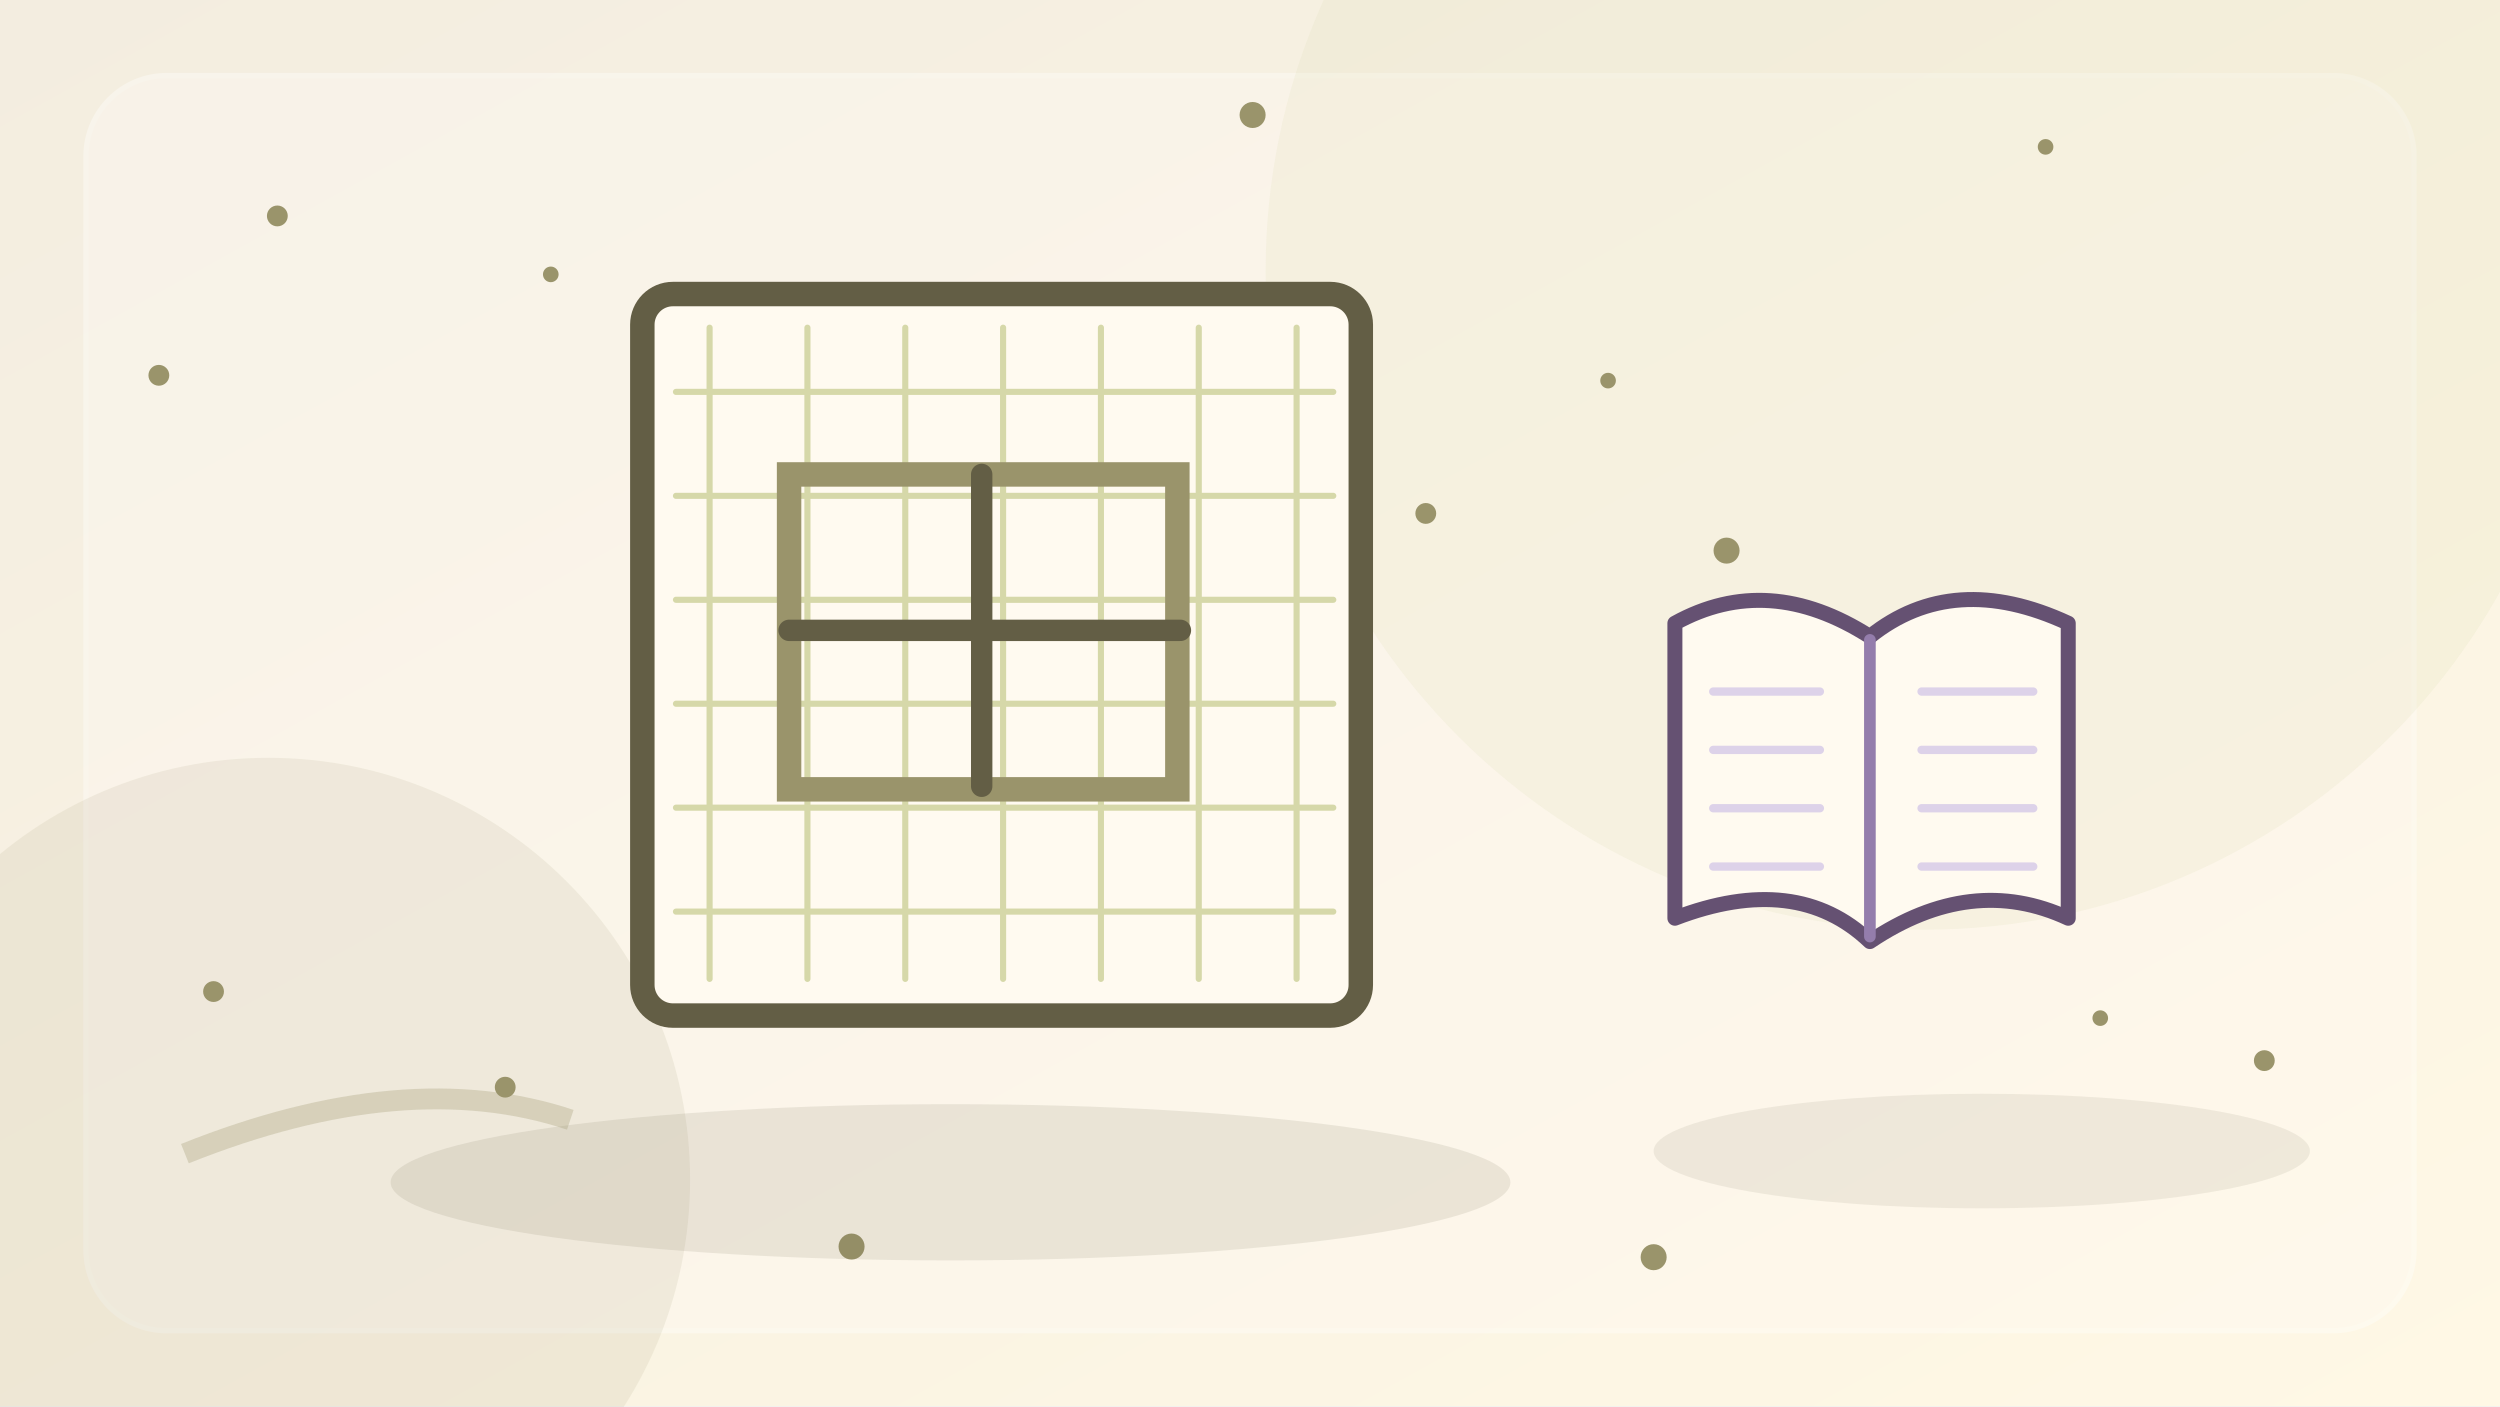
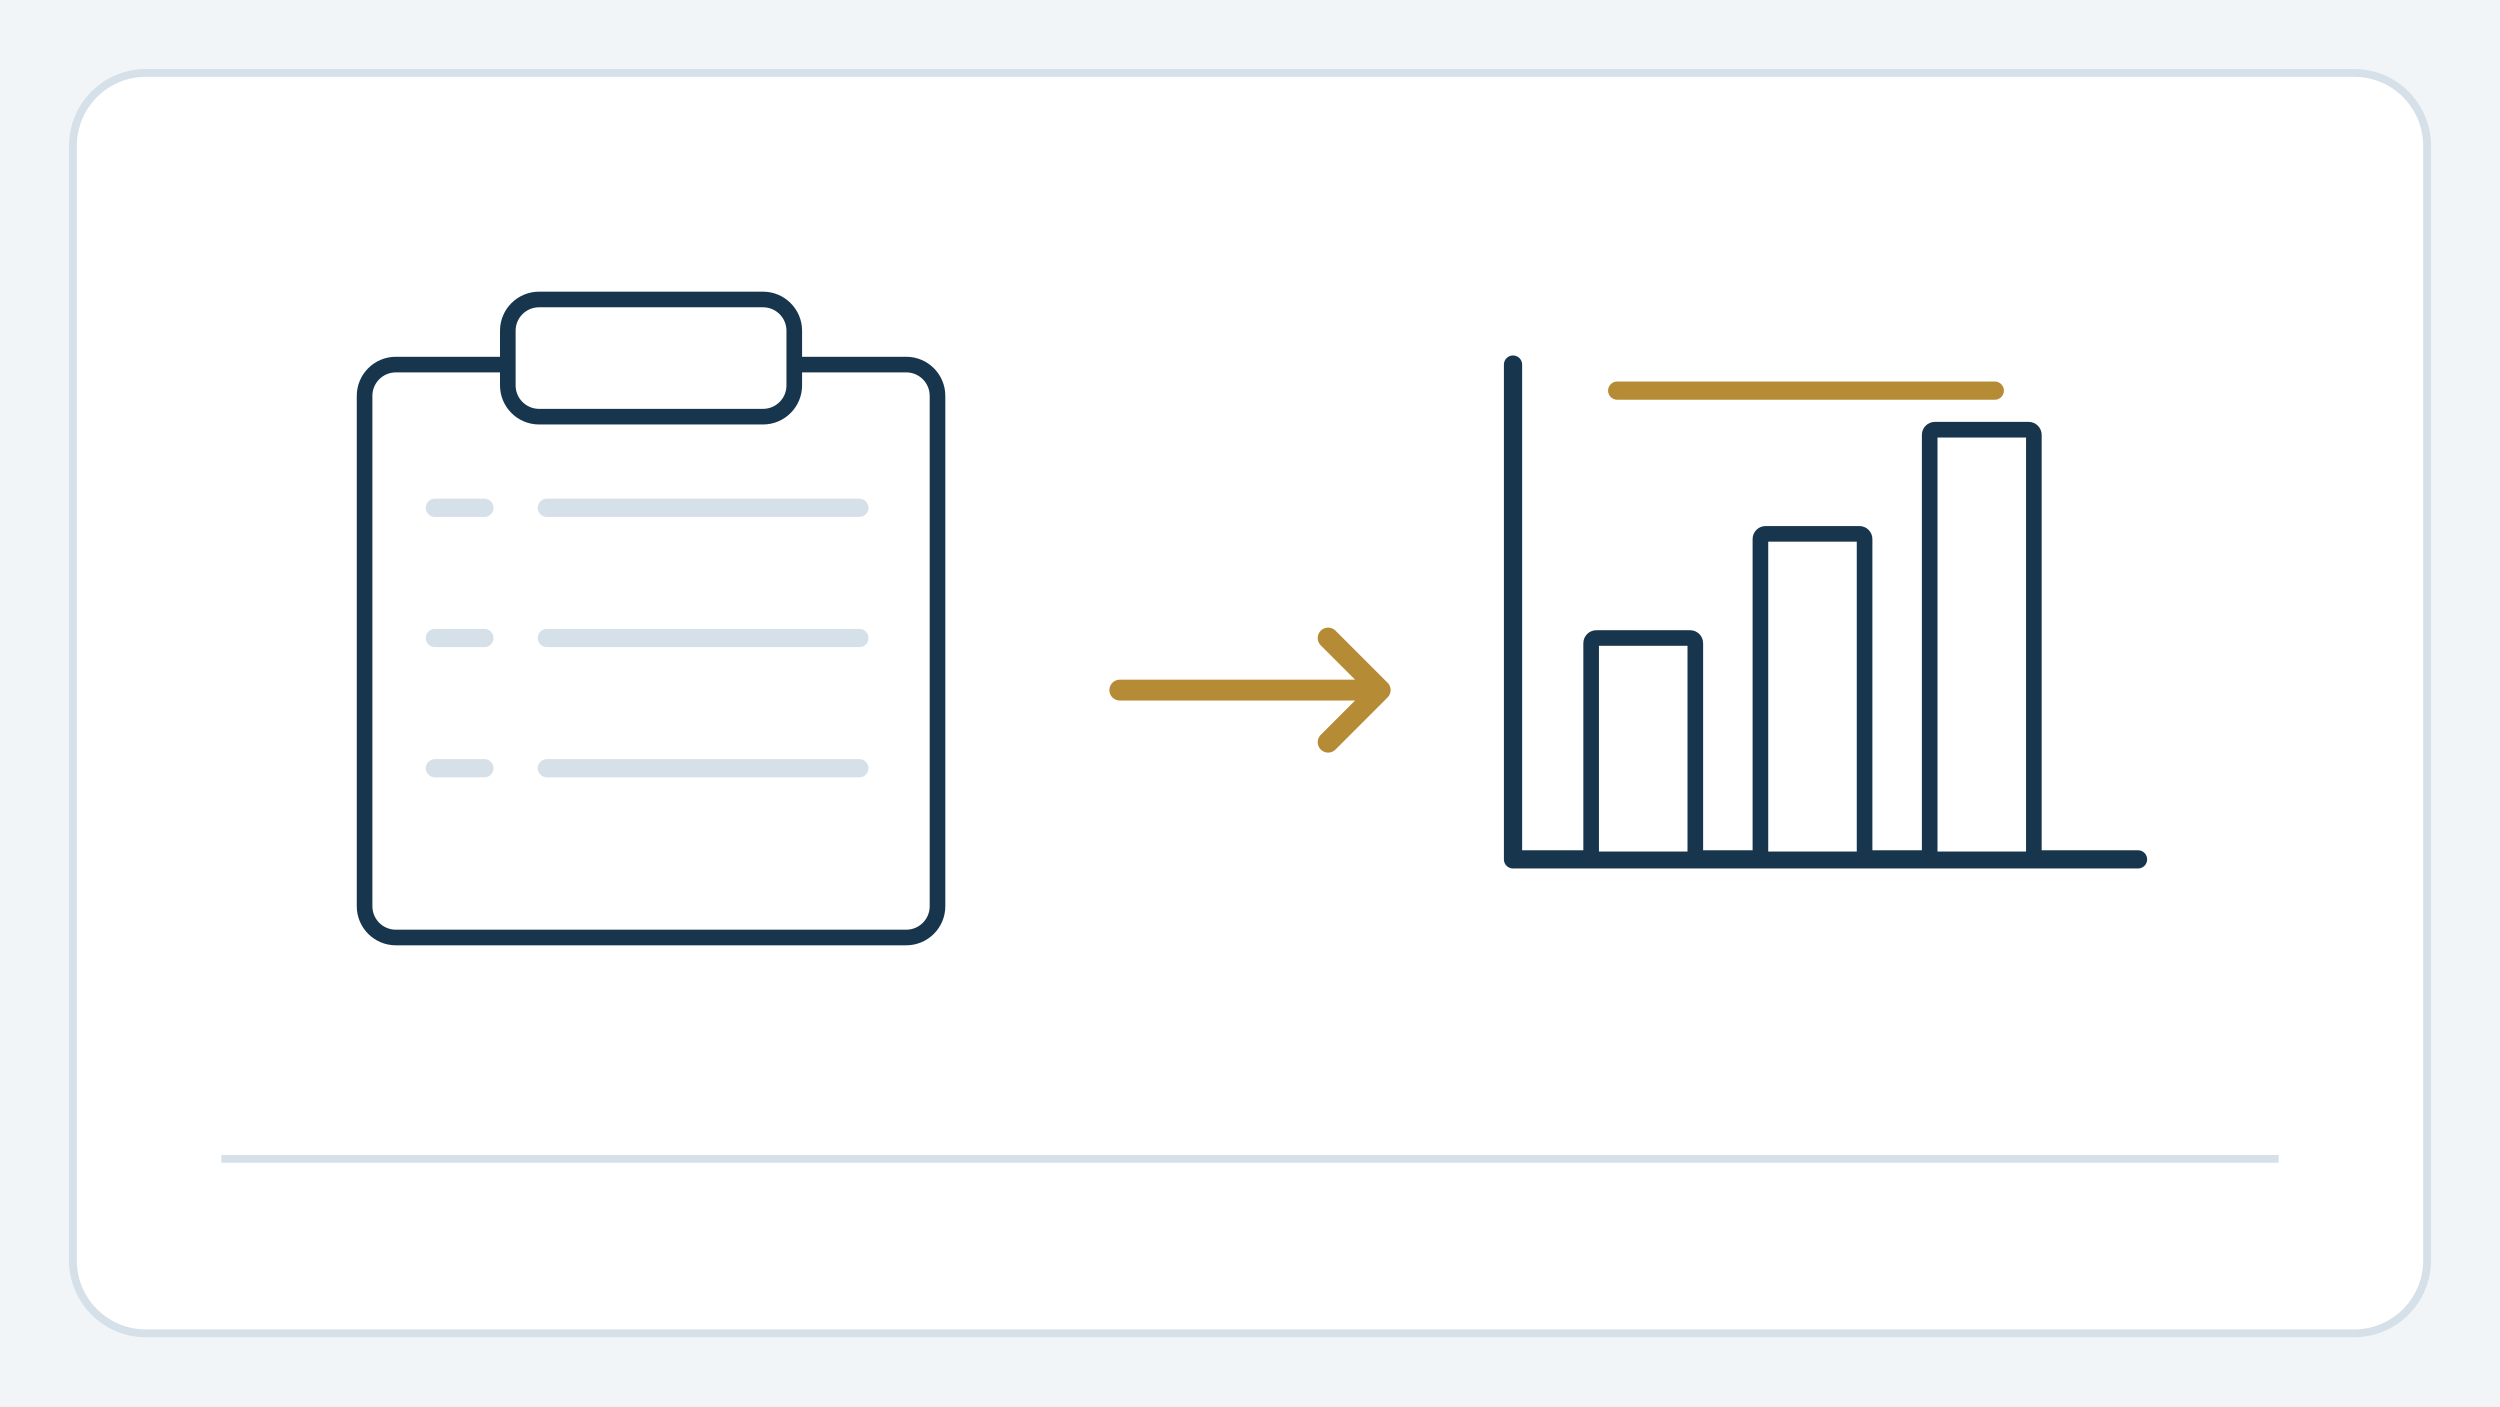
- <svg xmlns="http://www.w3.org/2000/svg" width="960" height="540" viewBox="0 0 960 540" role="img" aria-label="Autorska ilustracja: Sprawdzian praktyczny i plan na 30 dni">
-   <defs>
-     <linearGradient id="background" x1="0" y1="0" x2="1" y2="1">
-       <stop offset="0" stop-color="#f3ede0" />
-       <stop offset="1" stop-color="#fff8e5" />
-     </linearGradient>
-   </defs>
-   <rect width="960" height="540" fill="url(#background)" />
-   <rect x="33" y="29" width="894" height="482" rx="31" fill="#fffaf7" opacity=".35" stroke="#fff" stroke-width="2" />
-   <circle cx="739" cy="104" r="253" fill="#d6d8a9" opacity=".16" />
-   <circle cx="103" cy="453" r="162" fill="#9a946b" opacity=".12" />
-   <circle cx="785.5" cy="56.4" r="3" fill="#9a946b" stroke="none" stroke-width="4" />
-   <circle cx="869.5" cy="407.28" r="4" fill="#9a946b" stroke="none" stroke-width="4" />
-   <circle cx="327" cy="478.68" r="5" fill="#9a946b" stroke="none" stroke-width="4" />
-   <circle cx="547.5" cy="197.16" r="4" fill="#9a946b" stroke="none" stroke-width="4" />
-   <circle cx="341" cy="339.96" r="4" fill="#9a946b" stroke="none" stroke-width="4" />
-   <circle cx="194" cy="417.48" r="4" fill="#9a946b" stroke="none" stroke-width="4" />
-   <circle cx="106.5" cy="82.92" r="4" fill="#9a946b" stroke="none" stroke-width="4" />
-   <circle cx="481" cy="44.16" r="5" fill="#9a946b" stroke="none" stroke-width="4" />
-   <circle cx="82" cy="380.76" r="4" fill="#9a946b" stroke="none" stroke-width="4" />
-   <circle cx="617.5" cy="146.16" r="3" fill="#9a946b" stroke="none" stroke-width="4" />
-   <circle cx="806.5" cy="390.96" r="3" fill="#9a946b" stroke="none" stroke-width="4" />
-   <circle cx="211.5" cy="105.36" r="3" fill="#9a946b" stroke="none" stroke-width="4" />
-   <circle cx="635" cy="482.76" r="5" fill="#9a946b" stroke="none" stroke-width="4" />
-   <circle cx="61" cy="144.12" r="4" fill="#9a946b" stroke="none" stroke-width="4" />
-   <circle cx="663" cy="211.44" r="5" fill="#9a946b" stroke="none" stroke-width="4" />
-   <ellipse cx="365" cy="454" rx="215" ry="30" fill="#635e45" opacity=".12" />
-   <ellipse cx="761" cy="442" rx="126" ry="22" fill="#635e45" opacity=".10" />
-   <g transform="translate(195 73) scale(1.174)">
-     <rect x="44" y="34" width="235" height="236" rx="10" fill="#fffaf0" stroke="#635e45" stroke-width="8" />
-     <path d="M55 66L270 66" stroke="#d6d8a9" stroke-width="2" stroke-linecap="round" fill="none" />
-     <path d="M55 100L270 100" stroke="#d6d8a9" stroke-width="2" stroke-linecap="round" fill="none" />
-     <path d="M55 134L270 134" stroke="#d6d8a9" stroke-width="2" stroke-linecap="round" fill="none" />
-     <path d="M55 168L270 168" stroke="#d6d8a9" stroke-width="2" stroke-linecap="round" fill="none" />
-     <path d="M55 202L270 202" stroke="#d6d8a9" stroke-width="2" stroke-linecap="round" fill="none" />
-     <path d="M55 236L270 236" stroke="#d6d8a9" stroke-width="2" stroke-linecap="round" fill="none" />
-     <path d="M66 45L66 258" stroke="#d6d8a9" stroke-width="2" stroke-linecap="round" fill="none" />
-     <path d="M98 45L98 258" stroke="#d6d8a9" stroke-width="2" stroke-linecap="round" fill="none" />
-     <path d="M130 45L130 258" stroke="#d6d8a9" stroke-width="2" stroke-linecap="round" fill="none" />
-     <path d="M162 45L162 258" stroke="#d6d8a9" stroke-width="2" stroke-linecap="round" fill="none" />
-     <path d="M194 45L194 258" stroke="#d6d8a9" stroke-width="2" stroke-linecap="round" fill="none" />
-     <path d="M226 45L226 258" stroke="#d6d8a9" stroke-width="2" stroke-linecap="round" fill="none" />
-     <path d="M258 45L258 258" stroke="#d6d8a9" stroke-width="2" stroke-linecap="round" fill="none" />
-     <rect x="92" y="93" width="127" height="103" rx="0" fill="none" stroke="#9a946b" stroke-width="8" />
-     <path d="M155 93L155 195" stroke="#635e45" stroke-width="7" stroke-linecap="round" fill="none" />
-     <path d="M92 144L220 144" stroke="#635e45" stroke-width="7" stroke-linecap="round" fill="none" />
+ <svg xmlns="http://www.w3.org/2000/svg" width="960" height="540" viewBox="0 0 960 540" role="img" aria-label="Sprawdzian praktyczny i plan na 30 dni — lista kontrolna i obserwacje">
+   <rect width="960" height="540" fill="#f1f5f8" />
+   <rect x="28" y="28" width="904" height="484" rx="28" fill="#fff" stroke="#d6e0e8" stroke-width="3" />
+   <g transform="translate(85 85)">
+     <rect x="55" y="55" width="220" height="220" rx="12" fill="#fff" stroke="#17364d" stroke-width="6" />
+     <rect x="110" y="30" width="110" height="45" rx="12" fill="#fff" stroke="#17364d" stroke-width="6" />
+     <path d="M82 110H101 M125 110H245 M82 160H101 M125 160H245 M82 210H101 M125 210H245" fill="none" stroke="#d6e0e8" stroke-width="7" stroke-linecap="round" stroke-linejoin="round" />
  </g>
-   <g transform="translate(615 199) scale(0.640)">
-     <path d="M161 71q-61-39-117-8v177q73-28 117 14q61-41 119-14V63q-69-32-119 8Z" fill="#fffaf0" stroke="#655172" stroke-width="9" stroke-linejoin="round" stroke-linecap="round" />
-     <path d="M161 73L161 251" stroke="#947dac" stroke-width="7" stroke-linecap="round" fill="none" />
-     <path d="M67 104L131 104" stroke="#ddd2e9" stroke-width="5" stroke-linecap="round" fill="none" />
-     <path d="M192 104L259 104" stroke="#ddd2e9" stroke-width="5" stroke-linecap="round" fill="none" />
-     <path d="M67 139L131 139" stroke="#ddd2e9" stroke-width="5" stroke-linecap="round" fill="none" />
-     <path d="M192 139L259 139" stroke="#ddd2e9" stroke-width="5" stroke-linecap="round" fill="none" />
-     <path d="M67 174L131 174" stroke="#ddd2e9" stroke-width="5" stroke-linecap="round" fill="none" />
-     <path d="M192 174L259 174" stroke="#ddd2e9" stroke-width="5" stroke-linecap="round" fill="none" />
-     <path d="M67 209L131 209" stroke="#ddd2e9" stroke-width="5" stroke-linecap="round" fill="none" />
-     <path d="M192 209L259 209" stroke="#ddd2e9" stroke-width="5" stroke-linecap="round" fill="none" />
+   <g transform="translate(536 85)">
+     <path d="M45 245H285 M45 245V55" fill="none" stroke="#17364d" stroke-width="7" stroke-linecap="round" stroke-linejoin="round" />
+     <rect x="75" y="160" width="40" height="85" rx="2" fill="#fff" stroke="#17364d" stroke-width="6" />
+     <rect x="140" y="120" width="40" height="125" rx="2" fill="#fff" stroke="#17364d" stroke-width="6" />
+     <rect x="205" y="80" width="40" height="165" rx="2" fill="#fff" stroke="#17364d" stroke-width="6" />
+     <path d="M85 65H230" fill="none" stroke="#b68b36" stroke-width="7" stroke-linecap="round" stroke-linejoin="round" />
  </g>
-   <path d="M71 443q85-34 148-13" fill="none" stroke="#9a946b" opacity=".29" stroke-width="8" />
+   <path d="M430 265H530 M510 245L530 265L510 285" fill="none" stroke="#b68b36" stroke-width="8" stroke-linecap="round" stroke-linejoin="round" />
+   <path d="M85 445H875" fill="none" stroke="#d6e0e8" stroke-width="3" />
</svg>
